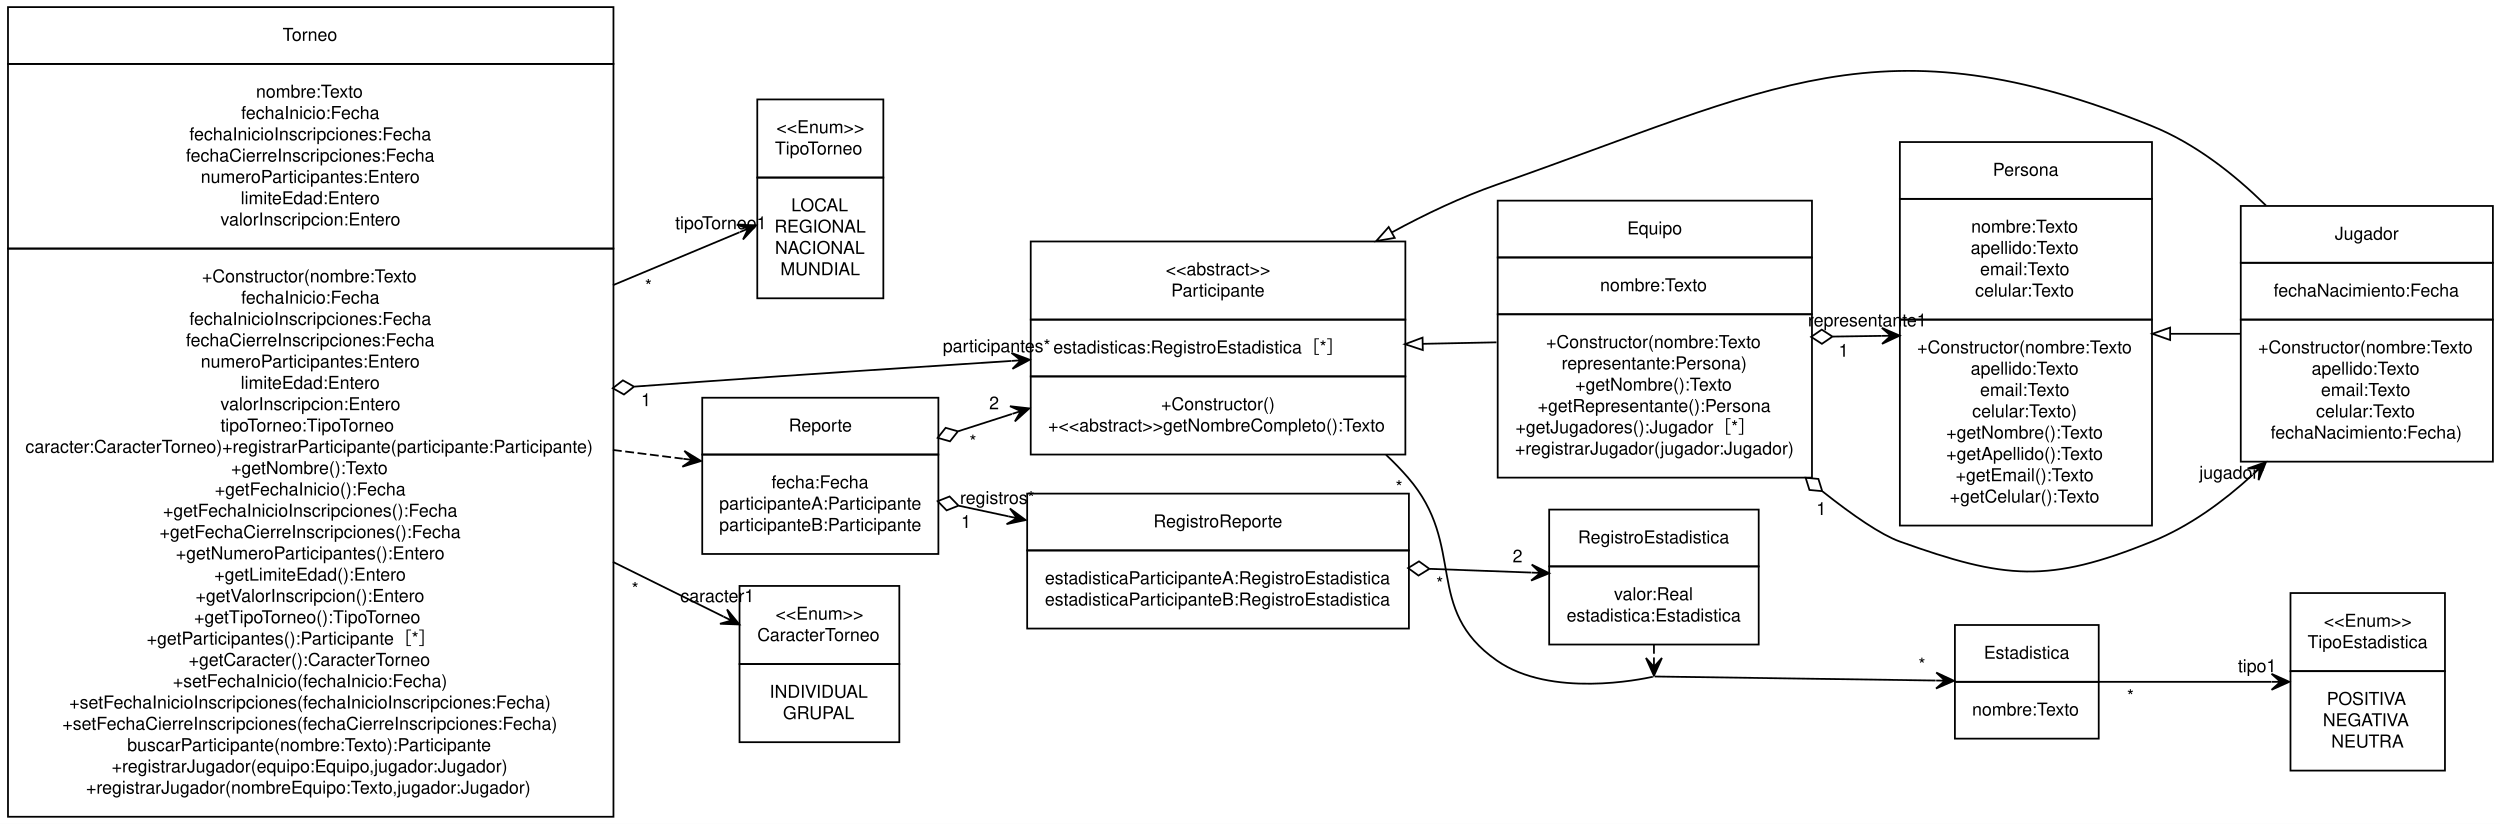
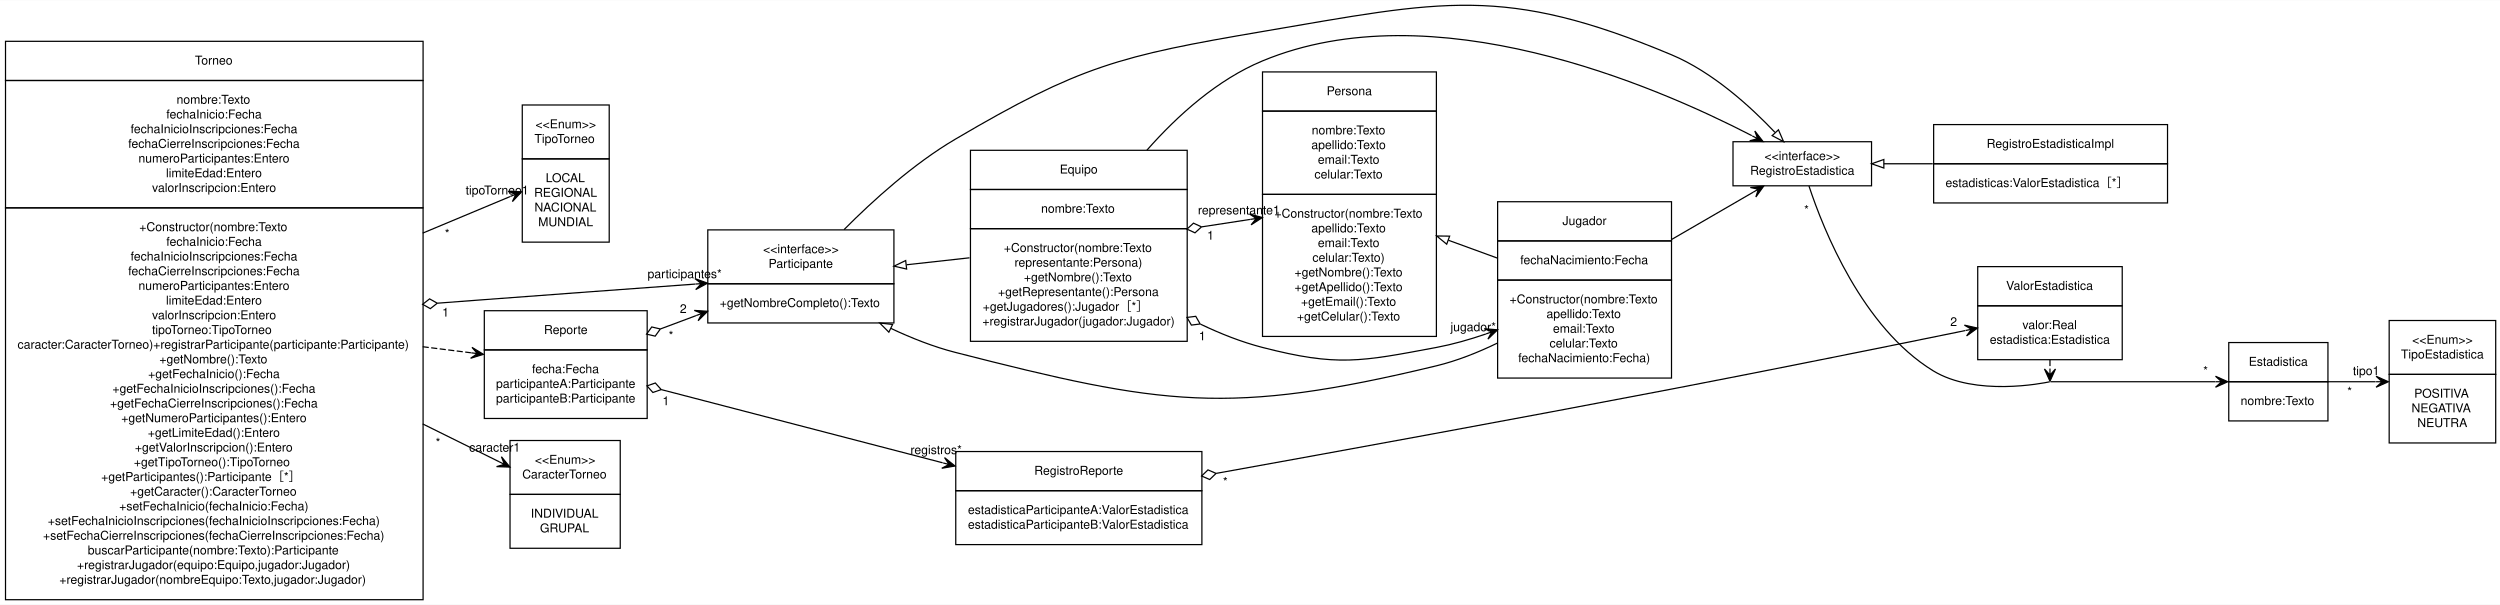
- <svg xmlns="http://www.w3.org/2000/svg" width="1408pt" height="464pt" viewBox="0.00 0.00 1408.00 464.00">
-   <g id="graph0" class="graph" transform="scale(1 1) rotate(0) translate(4 460)">
-     <polygon fill="#ffffff" stroke="transparent" points="-4,4 -4,-460 1404,-460 1404,4 -4,4" />
+ <svg xmlns="http://www.w3.org/2000/svg" width="2042pt" height="494pt" viewBox="0.00 0.00 2041.57 493.57">
+   <g id="graph0" class="graph" transform="scale(1 1) rotate(0) translate(4 489.5726)">
+     <polygon fill="#ffffff" stroke="transparent" points="-4,4 -4,-489.573 2037.565,-489.573 2037.565,4 -4,4" />
    <g id="node1" class="node">
      <polygon fill="none" stroke="#000000" points=".5,-424 .5,-456 341.5,-456 341.5,-424 .5,-424" />
      <text text-anchor="start" x="155.163" y="-437" font-family="Helvetica,sans-Serif" font-size="10.00" fill="#000000">Torneo</text>
      <polygon fill="none" stroke="#000000" points=".5,-320 .5,-424 341.5,-424 341.5,-320 .5,-320" />
      <text text-anchor="start" x="140.161" y="-405" font-family="Helvetica,sans-Serif" font-size="10.00" fill="#000000">nombre:Texto</text>
      <text text-anchor="start" x="131.822" y="-393" font-family="Helvetica,sans-Serif" font-size="10.00" fill="#000000">fechaInicio:Fecha</text>
      <text text-anchor="start" x="102.651" y="-381" font-family="Helvetica,sans-Serif" font-size="10.00" fill="#000000">fechaInicioInscripciones:Fecha</text>
      <text text-anchor="start" x="100.712" y="-369" font-family="Helvetica,sans-Serif" font-size="10.00" fill="#000000">fechaCierreInscripciones:Fecha</text>
      <text text-anchor="start" x="109.042" y="-357" font-family="Helvetica,sans-Serif" font-size="10.00" fill="#000000">numeroParticipantes:Entero</text>
      <text text-anchor="start" x="131.548" y="-345" font-family="Helvetica,sans-Serif" font-size="10.00" fill="#000000">limiteEdad:Entero</text>
      <text text-anchor="start" x="120.159" y="-333" font-family="Helvetica,sans-Serif" font-size="10.00" fill="#000000">valorInscripcion:Entero</text>
      <polygon fill="none" stroke="#000000" points=".5,0 .5,-320 341.5,-320 341.5,0 .5,0" />
      <text text-anchor="start" x="109.741" y="-301" font-family="Helvetica,sans-Serif" font-size="10.00" fill="#000000">+Constructor(nombre:Texto</text>
      <text text-anchor="start" x="131.822" y="-289" font-family="Helvetica,sans-Serif" font-size="10.00" fill="#000000">fechaInicio:Fecha</text>
      <text text-anchor="start" x="102.651" y="-277" font-family="Helvetica,sans-Serif" font-size="10.00" fill="#000000">fechaInicioInscripciones:Fecha</text>
      <text text-anchor="start" x="100.712" y="-265" font-family="Helvetica,sans-Serif" font-size="10.00" fill="#000000">fechaCierreInscripciones:Fecha</text>
      <text text-anchor="start" x="109.042" y="-253" font-family="Helvetica,sans-Serif" font-size="10.00" fill="#000000">numeroParticipantes:Entero</text>
      <text text-anchor="start" x="131.548" y="-241" font-family="Helvetica,sans-Serif" font-size="10.00" fill="#000000">limiteEdad:Entero</text>
      <text text-anchor="start" x="120.159" y="-229" font-family="Helvetica,sans-Serif" font-size="10.00" fill="#000000">valorInscripcion:Entero</text>
      <text text-anchor="start" x="120.156" y="-217" font-family="Helvetica,sans-Serif" font-size="10.00" fill="#000000">tipoTorneo:TipoTorneo</text>
      <text text-anchor="start" x="10.288" y="-205" font-family="Helvetica,sans-Serif" font-size="10.00" fill="#000000">caracter:CaracterTorneo)+registrarParticipante(participante:Participante)</text>
      <text text-anchor="start" x="126.133" y="-193" font-family="Helvetica,sans-Serif" font-size="10.00" fill="#000000">+getNombre():Texto</text>
      <text text-anchor="start" x="116.96" y="-181" font-family="Helvetica,sans-Serif" font-size="10.00" fill="#000000">+getFechaInicio():Fecha</text>
      <text text-anchor="start" x="87.79" y="-169" font-family="Helvetica,sans-Serif" font-size="10.00" fill="#000000">+getFechaInicioInscripciones():Fecha</text>
      <text text-anchor="start" x="85.85" y="-157" font-family="Helvetica,sans-Serif" font-size="10.00" fill="#000000">+getFechaCierreInscripciones():Fecha</text>
      <text text-anchor="start" x="95.015" y="-145" font-family="Helvetica,sans-Serif" font-size="10.00" fill="#000000">+getNumeroParticipantes():Entero</text>
      <text text-anchor="start" x="116.681" y="-133" font-family="Helvetica,sans-Serif" font-size="10.00" fill="#000000">+getLimiteEdad():Entero</text>
      <text text-anchor="start" x="106.128" y="-121" font-family="Helvetica,sans-Serif" font-size="10.00" fill="#000000">+getValorInscripcion():Entero</text>
      <text text-anchor="start" x="105.293" y="-109" font-family="Helvetica,sans-Serif" font-size="10.00" fill="#000000">+getTipoTorneo():TipoTorneo</text>
      <text text-anchor="start" x="78.621" y="-97" font-family="Helvetica,sans-Serif" font-size="10.00" fill="#000000">+getParticipantes():Participante［*］</text>
      <text text-anchor="start" x="102.243" y="-85" font-family="Helvetica,sans-Serif" font-size="10.00" fill="#000000">+getCaracter():CaracterTorneo</text>
      <text text-anchor="start" x="93.344" y="-73" font-family="Helvetica,sans-Serif" font-size="10.00" fill="#000000">+setFechaInicio(fechaInicio:Fecha)</text>
      <text text-anchor="start" x="35.003" y="-61" font-family="Helvetica,sans-Serif" font-size="10.00" fill="#000000">+setFechaInicioInscripciones(fechaInicioInscripciones:Fecha)</text>
      <text text-anchor="start" x="31.124" y="-49" font-family="Helvetica,sans-Serif" font-size="10.00" fill="#000000">+setFechaCierreInscripciones(fechaCierreInscripciones:Fecha)</text>
      <text text-anchor="start" x="67.65" y="-37" font-family="Helvetica,sans-Serif" font-size="10.00" fill="#000000">buscarParticipante(nombre:Texto):Participante</text>
      <text text-anchor="start" x="58.888" y="-25" font-family="Helvetica,sans-Serif" font-size="10.00" fill="#000000">+registrarJugador(equipo:Equipo,jugador:Jugador)</text>
      <text text-anchor="start" x="44.444" y="-13" font-family="Helvetica,sans-Serif" font-size="10.00" fill="#000000">+registrarJugador(nombreEquipo:Texto,jugador:Jugador)</text>
    </g>
    <g id="node2" class="node">
      <polygon fill="none" stroke="#000000" points="422.5,-360 422.5,-404 493.5,-404 493.5,-360 422.5,-360" />
      <text text-anchor="start" x="433.264" y="-385" font-family="Helvetica,sans-Serif" font-size="10.00" fill="#000000">&lt;&lt;Enum&gt;&gt;</text>
      <text text-anchor="start" x="432.44" y="-373" font-family="Helvetica,sans-Serif" font-size="10.00" fill="#000000">TipoTorneo</text>
      <polygon fill="none" stroke="#000000" points="422.5,-292 422.5,-360 493.5,-360 493.5,-292 422.5,-292" />
      <text text-anchor="start" x="441.608" y="-341" font-family="Helvetica,sans-Serif" font-size="10.00" fill="#000000">LOCAL</text>
      <text text-anchor="start" x="432.164" y="-329" font-family="Helvetica,sans-Serif" font-size="10.00" fill="#000000">REGIONAL</text>
      <text text-anchor="start" x="432.444" y="-317" font-family="Helvetica,sans-Serif" font-size="10.00" fill="#000000">NACIONAL</text>
      <text text-anchor="start" x="435.503" y="-305" font-family="Helvetica,sans-Serif" font-size="10.00" fill="#000000">MUNDIAL</text>
    </g>
    <g id="edge3" class="edge">
      <path fill="none" stroke="#000000" d="M341.18,-299.364C367.455,-310.351 392.469,-320.809 412.521,-329.193" />
      <polygon fill="#000000" stroke="#000000" points="421.949,-333.136 410.987,-333.43 417.336,-331.207 412.723,-329.278 412.723,-329.278 412.723,-329.278 417.336,-331.207 414.459,-325.126 421.949,-333.136 421.949,-333.136" />
      <text text-anchor="middle" x="401.966" y="-330.942" font-family="Helvetica,sans-Serif" font-size="10.00" fill="#000000">tipoTorneo1</text>
      <text text-anchor="middle" x="361.164" y="-295.558" font-family="Helvetica,sans-Serif" font-size="10.00" fill="#000000">*</text>
    </g>
-     <g id="node3" class="node">
-       <polygon fill="none" stroke="#000000" points="576.5,-280 576.5,-324 787.5,-324 787.5,-280 576.5,-280" />
-       <text text-anchor="start" x="652.54" y="-305" font-family="Helvetica,sans-Serif" font-size="10.00" fill="#000000">&lt;&lt;abstract&gt;&gt;</text>
-       <text text-anchor="start" x="655.606" y="-293" font-family="Helvetica,sans-Serif" font-size="10.00" fill="#000000">Participante</text>
-       <polygon fill="none" stroke="#000000" points="576.5,-248 576.5,-280 787.5,-280 787.5,-248 576.5,-248" />
-       <text text-anchor="start" x="589.209" y="-261" font-family="Helvetica,sans-Serif" font-size="10.00" fill="#000000">estadisticas:RegistroEstadistica［*］</text>
-       <polygon fill="none" stroke="#000000" points="576.5,-204 576.5,-248 787.5,-248 787.5,-204 576.5,-204" />
-       <text text-anchor="start" x="649.916" y="-229" font-family="Helvetica,sans-Serif" font-size="10.00" fill="#000000">+Constructor()</text>
-       <text text-anchor="start" x="586.283" y="-217" font-family="Helvetica,sans-Serif" font-size="10.00" fill="#000000">+&lt;&lt;abstract&gt;&gt;getNombreCompleto():Texto</text>
+     <g id="node5" class="node">
+       <polygon fill="none" stroke="#000000" points="574,-258 574,-302 726,-302 726,-258 574,-258" />
+       <text text-anchor="start" x="619.151" y="-283" font-family="Helvetica,sans-Serif" font-size="10.00" fill="#000000">&lt;&lt;interface&gt;&gt;</text>
+       <text text-anchor="start" x="623.606" y="-271" font-family="Helvetica,sans-Serif" font-size="10.00" fill="#000000">Participante</text>
+       <polygon fill="none" stroke="#000000" points="574,-226 574,-258 726,-258 726,-226 574,-226" />
+       <text text-anchor="start" x="583.742" y="-239" font-family="Helvetica,sans-Serif" font-size="10.00" fill="#000000">+getNombreCompleto():Texto</text>
    </g>
    <g id="edge4" class="edge">
-       <path fill="none" stroke="#000000" d="M353.356,-242.262C366.094,-243.205 378.738,-244.126 391,-245 448.544,-249.1 512.526,-253.321 565.764,-256.74" />
-       <polygon fill="none" stroke="#000000" points="353.09,-242.243 346.81,-245.787 341.123,-241.352 347.403,-237.809 353.09,-242.243" />
-       <polygon fill="#000000" stroke="#000000" points="575.919,-257.391 565.652,-261.242 570.93,-257.071 565.94,-256.751 565.94,-256.751 565.94,-256.751 570.93,-257.071 566.228,-252.261 575.919,-257.391 575.919,-257.391" />
-       <text text-anchor="middle" x="557.29" y="-261.667" font-family="Helvetica,sans-Serif" font-size="10.00" fill="#000000">participantes*</text>
-       <text text-anchor="middle" x="359.826" y="-231.268" font-family="Helvetica,sans-Serif" font-size="10.00" fill="#000000">1</text>
-     </g>
-     <g id="node7" class="node">
+       <path fill="none" stroke="#000000" d="M353.364,-242.151C366.1,-243.12 378.741,-244.078 391,-245 448.519,-249.327 513.233,-254.074 563.585,-257.741" />
+       <polygon fill="none" stroke="#000000" points="353.098,-242.131 346.811,-245.663 341.133,-241.219 347.419,-237.686 353.098,-242.131" />
+       <polygon fill="#000000" stroke="#000000" points="573.78,-258.483 563.48,-262.246 568.794,-258.12 563.807,-257.757 563.807,-257.757 563.807,-257.757 568.794,-258.12 564.134,-253.269 573.78,-258.483 573.78,-258.483" />
+       <text text-anchor="middle" x="555.089" y="-262.598" font-family="Helvetica,sans-Serif" font-size="10.00" fill="#000000">participantes*</text>
+       <text text-anchor="middle" x="359.849" y="-231.168" font-family="Helvetica,sans-Serif" font-size="10.00" fill="#000000">1</text>
+     </g>
+     <g id="node9" class="node">
      <polygon fill="none" stroke="#000000" points="412.5,-86 412.5,-130 502.5,-130 502.5,-86 412.5,-86" />
      <text text-anchor="start" x="432.764" y="-111" font-family="Helvetica,sans-Serif" font-size="10.00" fill="#000000">&lt;&lt;Enum&gt;&gt;</text>
      <text text-anchor="start" x="422.497" y="-99" font-family="Helvetica,sans-Serif" font-size="10.00" fill="#000000">CaracterTorneo</text>
      <polygon fill="none" stroke="#000000" points="412.5,-42 412.5,-86 502.5,-86 502.5,-42 412.5,-42" />
      <text text-anchor="start" x="429.445" y="-67" font-family="Helvetica,sans-Serif" font-size="10.00" fill="#000000">INDIVIDUAL</text>
      <text text-anchor="start" x="436.943" y="-55" font-family="Helvetica,sans-Serif" font-size="10.00" fill="#000000">GRUPAL</text>
    </g>
    <g id="edge2" class="edge">
      <path fill="none" stroke="#000000" d="M341.18,-143.552C363.629,-132.445 385.156,-121.794 403.456,-112.74" />
      <polygon fill="#000000" stroke="#000000" points="412.443,-108.293 405.476,-116.761 407.962,-110.51 403.48,-112.728 403.48,-112.728 403.48,-112.728 407.962,-110.51 401.484,-108.694 412.443,-108.293 412.443,-108.293" />
      <text text-anchor="middle" x="399.945" y="-120.907" font-family="Helvetica,sans-Serif" font-size="10.00" fill="#000000">caracter1</text>
      <text text-anchor="middle" x="353.678" y="-124.938" font-family="Helvetica,sans-Serif" font-size="10.00" fill="#000000">*</text>
    </g>
-     <g id="node10" class="node">
+     <g id="node12" class="node">
      <polygon fill="none" stroke="#000000" points="391.5,-204 391.5,-236 524.5,-236 524.5,-204 391.5,-204" />
      <text text-anchor="start" x="440.219" y="-217" font-family="Helvetica,sans-Serif" font-size="10.00" fill="#000000">Reporte</text>
      <polygon fill="none" stroke="#000000" points="391.5,-148 391.5,-204 524.5,-204 524.5,-148 391.5,-148" />
      <text text-anchor="start" x="430.49" y="-185" font-family="Helvetica,sans-Serif" font-size="10.00" fill="#000000">fecha:Fecha</text>
      <text text-anchor="start" x="401.042" y="-173" font-family="Helvetica,sans-Serif" font-size="10.00" fill="#000000">participanteA:Participante</text>
      <text text-anchor="start" x="401.042" y="-161" font-family="Helvetica,sans-Serif" font-size="10.00" fill="#000000">participanteB:Participante</text>
    </g>
    <g id="edge1" class="edge">
      <path fill="none" stroke="#000000" stroke-dasharray="5,2" d="M341.18,-206.591C354.816,-204.88 368.112,-203.212 380.551,-201.652" />
      <polygon fill="#000000" stroke="#000000" points="390.788,-200.368 381.425,-206.078 385.826,-200.99 380.865,-201.613 380.865,-201.613 380.865,-201.613 385.826,-200.99 380.305,-197.148 390.788,-200.368 390.788,-200.368" />
    </g>
+     <g id="node3" class="node">
+       <polygon fill="none" stroke="#000000" points="1524.348,-374 1411.217,-374 1411.217,-338 1524.348,-338 1524.348,-374" />
+       <text text-anchor="middle" x="1467.783" y="-359" font-family="Helvetica,sans-Serif" font-size="10.00" fill="#000000">&lt;&lt;interface&gt;&gt;</text>
+       <text text-anchor="middle" x="1467.783" y="-347" font-family="Helvetica,sans-Serif" font-size="10.00" fill="#000000">RegistroEstadistica</text>
+     </g>
    <g id="node4" class="node">
-       <polygon fill="none" stroke="#000000" points="839.5,-315 839.5,-347 1016.5,-347 1016.5,-315 839.5,-315" />
-       <text text-anchor="start" x="912.438" y="-328" font-family="Helvetica,sans-Serif" font-size="10.00" fill="#000000">Equipo</text>
-       <polygon fill="none" stroke="#000000" points="839.5,-283 839.5,-315 1016.5,-315 1016.5,-283 839.5,-283" />
-       <text text-anchor="start" x="897.16" y="-296" font-family="Helvetica,sans-Serif" font-size="10.00" fill="#000000">nombre:Texto</text>
-       <polygon fill="none" stroke="#000000" points="839.5,-191 839.5,-283 1016.5,-283 1016.5,-191 839.5,-191" />
-       <text text-anchor="start" x="866.741" y="-264" font-family="Helvetica,sans-Serif" font-size="10.00" fill="#000000">+Constructor(nombre:Texto</text>
-       <text text-anchor="start" x="875.485" y="-252" font-family="Helvetica,sans-Serif" font-size="10.00" fill="#000000">representante:Persona)</text>
-       <text text-anchor="start" x="883.134" y="-240" font-family="Helvetica,sans-Serif" font-size="10.00" fill="#000000">+getNombre():Texto</text>
-       <text text-anchor="start" x="862.008" y="-228" font-family="Helvetica,sans-Serif" font-size="10.00" fill="#000000">+getRepresentante():Persona</text>
-       <text text-anchor="start" x="849.507" y="-216" font-family="Helvetica,sans-Serif" font-size="10.00" fill="#000000">+getJugadores():Jugador［*］</text>
-       <text text-anchor="start" x="849.236" y="-204" font-family="Helvetica,sans-Serif" font-size="10.00" fill="#000000">+registrarJugador(jugador:Jugador)</text>
+       <polygon fill="none" stroke="#000000" points="1575.065,-356 1575.065,-388 1766.065,-388 1766.065,-356 1575.065,-356" />
+       <text text-anchor="start" x="1618.34" y="-369" font-family="Helvetica,sans-Serif" font-size="10.00" fill="#000000">RegistroEstadisticaImpl</text>
+       <polygon fill="none" stroke="#000000" points="1575.065,-324 1575.065,-356 1766.065,-356 1766.065,-324 1575.065,-324" />
+       <text text-anchor="start" x="1584.718" y="-337" font-family="Helvetica,sans-Serif" font-size="10.00" fill="#000000">estadisticas:ValorEstadistica［*］</text>
+     </g>
+     <g id="edge18" class="edge">
+       <path fill="none" stroke="#000000" d="M1534.451,-356C1547.232,-356 1560.847,-356 1574.333,-356" />
+       <polygon fill="none" stroke="#000000" points="1534.399,-352.5 1524.398,-356 1534.398,-359.5 1534.399,-352.5" />
+     </g>
+     <g id="edge17" class="edge">
+       <path fill="none" stroke="#000000" d="M1445.488,-381.636C1425.617,-402.582 1394.554,-430.943 1361,-445 1223.864,-502.452 1173.576,-488.95 1027,-464 910.463,-444.163 877.88,-435.957 776,-376 742.074,-356.034 709.016,-326.132 685.279,-302.246" />
+       <polygon fill="none" stroke="#000000" points="1448.316,-383.734 1452.538,-374.017 1443.178,-378.98 1448.316,-383.734" />
+     </g>
+     <g id="edge10" class="edge">
+       <path fill="none" stroke="#000000" d="M1473.258,-337.818C1485.123,-301.932 1516.89,-222.41 1574.565,-187 1609.193,-165.739 1664.568,-176.831 1669.683,-177.917" />
+       <text text-anchor="middle" x="1471.219" y="-314.922" font-family="Helvetica,sans-Serif" font-size="10.00" fill="#000000">*</text>
+     </g>
+     <g id="node6" class="node">
+       <polygon fill="none" stroke="#000000" points="788.5,-335 788.5,-367 965.5,-367 965.5,-335 788.5,-335" />
+       <text text-anchor="start" x="861.438" y="-348" font-family="Helvetica,sans-Serif" font-size="10.00" fill="#000000">Equipo</text>
+       <polygon fill="none" stroke="#000000" points="788.5,-303 788.5,-335 965.5,-335 965.5,-303 788.5,-303" />
+       <text text-anchor="start" x="846.16" y="-316" font-family="Helvetica,sans-Serif" font-size="10.00" fill="#000000">nombre:Texto</text>
+       <polygon fill="none" stroke="#000000" points="788.5,-211 788.5,-303 965.5,-303 965.5,-211 788.5,-211" />
+       <text text-anchor="start" x="815.741" y="-284" font-family="Helvetica,sans-Serif" font-size="10.00" fill="#000000">+Constructor(nombre:Texto</text>
+       <text text-anchor="start" x="824.485" y="-272" font-family="Helvetica,sans-Serif" font-size="10.00" fill="#000000">representante:Persona)</text>
+       <text text-anchor="start" x="832.134" y="-260" font-family="Helvetica,sans-Serif" font-size="10.00" fill="#000000">+getNombre():Texto</text>
+       <text text-anchor="start" x="811.008" y="-248" font-family="Helvetica,sans-Serif" font-size="10.00" fill="#000000">+getRepresentante():Persona</text>
+       <text text-anchor="start" x="798.507" y="-236" font-family="Helvetica,sans-Serif" font-size="10.00" fill="#000000">+getJugadores():Jugador［*］</text>
+       <text text-anchor="start" x="798.236" y="-224" font-family="Helvetica,sans-Serif" font-size="10.00" fill="#000000">+registrarJugador(jugador:Jugador)</text>
    </g>
    <g id="edge9" class="edge">
-       <path fill="none" stroke="#000000" d="M797.368,-266.355C811.302,-266.638 825.358,-266.924 838.819,-267.197" />
-       <polygon fill="none" stroke="#000000" points="797.323,-262.853 787.254,-266.149 797.181,-269.852 797.323,-262.853" />
-     </g>
-     <g id="node6" class="node">
-       <polygon fill="none" stroke="#000000" points="1258,-312 1258,-344 1400,-344 1400,-312 1258,-312" />
-       <text text-anchor="start" x="1310.938" y="-325" font-family="Helvetica,sans-Serif" font-size="10.00" fill="#000000">Jugador</text>
-       <polygon fill="none" stroke="#000000" points="1258,-280 1258,-312 1400,-312 1400,-280 1258,-280" />
-       <text text-anchor="start" x="1276.489" y="-293" font-family="Helvetica,sans-Serif" font-size="10.00" fill="#000000">fechaNacimiento:Fecha</text>
-       <polygon fill="none" stroke="#000000" points="1258,-200 1258,-280 1400,-280 1400,-200 1258,-200" />
-       <text text-anchor="start" x="1267.741" y="-261" font-family="Helvetica,sans-Serif" font-size="10.00" fill="#000000">+Constructor(nombre:Texto</text>
-       <text text-anchor="start" x="1297.881" y="-249" font-family="Helvetica,sans-Serif" font-size="10.00" fill="#000000">apellido:Texto</text>
-       <text text-anchor="start" x="1303.165" y="-237" font-family="Helvetica,sans-Serif" font-size="10.00" fill="#000000">email:Texto</text>
-       <text text-anchor="start" x="1300.386" y="-225" font-family="Helvetica,sans-Serif" font-size="10.00" fill="#000000">celular:Texto</text>
-       <text text-anchor="start" x="1274.824" y="-213" font-family="Helvetica,sans-Serif" font-size="10.00" fill="#000000">fechaNacimiento:Fecha)</text>
+       <path fill="none" stroke="#000000" d="M736.393,-273.536C753.2,-275.391 770.843,-277.338 787.725,-279.202" />
+       <polygon fill="none" stroke="#000000" points="736.375,-270.012 726.051,-272.394 735.607,-276.97 736.375,-270.012" />
+     </g>
+     <g id="node8" class="node">
+       <polygon fill="none" stroke="#000000" points="1219,-293 1219,-325 1361,-325 1361,-293 1219,-293" />
+       <text text-anchor="start" x="1271.938" y="-306" font-family="Helvetica,sans-Serif" font-size="10.00" fill="#000000">Jugador</text>
+       <polygon fill="none" stroke="#000000" points="1219,-261 1219,-293 1361,-293 1361,-261 1219,-261" />
+       <text text-anchor="start" x="1237.489" y="-274" font-family="Helvetica,sans-Serif" font-size="10.00" fill="#000000">fechaNacimiento:Fecha</text>
+       <polygon fill="none" stroke="#000000" points="1219,-181 1219,-261 1361,-261 1361,-181 1219,-181" />
+       <text text-anchor="start" x="1228.741" y="-242" font-family="Helvetica,sans-Serif" font-size="10.00" fill="#000000">+Constructor(nombre:Texto</text>
+       <text text-anchor="start" x="1258.881" y="-230" font-family="Helvetica,sans-Serif" font-size="10.00" fill="#000000">apellido:Texto</text>
+       <text text-anchor="start" x="1264.165" y="-218" font-family="Helvetica,sans-Serif" font-size="10.00" fill="#000000">email:Texto</text>
+       <text text-anchor="start" x="1261.386" y="-206" font-family="Helvetica,sans-Serif" font-size="10.00" fill="#000000">celular:Texto</text>
+       <text text-anchor="start" x="1235.824" y="-194" font-family="Helvetica,sans-Serif" font-size="10.00" fill="#000000">fechaNacimiento:Fecha)</text>
    </g>
    <g id="edge8" class="edge">
-       <path fill="none" stroke="#000000" d="M779.986,-329.184C798.961,-339.505 819.131,-349.049 839,-356 994.419,-410.369 1055.355,-450.73 1208,-389 1231.975,-379.305 1253.834,-362.33 1272.175,-344.267" />
-       <polygon fill="none" stroke="#000000" points="781.508,-326.025 771.067,-324.228 778.109,-332.144 781.508,-326.025" />
-     </g>
-     <g id="edge10" class="edge">
-       <path fill="none" stroke="#000000" d="M776.607,-203.849C780.996,-199.725 785.163,-195.436 789,-191 822.289,-152.512 797.294,-117.156 839,-88 869.378,-66.763 920.581,-77.435 926.862,-78.852" />
-       <text text-anchor="middle" x="783.944" y="-182.243" font-family="Helvetica,sans-Serif" font-size="10.00" fill="#000000">*</text>
-     </g>
-     <g id="node5" class="node">
-       <polygon fill="none" stroke="#000000" points="1066,-348 1066,-380 1208,-380 1208,-348 1066,-348" />
-       <text text-anchor="start" x="1118.383" y="-361" font-family="Helvetica,sans-Serif" font-size="10.00" fill="#000000">Persona</text>
-       <polygon fill="none" stroke="#000000" points="1066,-280 1066,-348 1208,-348 1208,-280 1066,-280" />
-       <text text-anchor="start" x="1106.16" y="-329" font-family="Helvetica,sans-Serif" font-size="10.00" fill="#000000">nombre:Texto</text>
-       <text text-anchor="start" x="1105.881" y="-317" font-family="Helvetica,sans-Serif" font-size="10.00" fill="#000000">apellido:Texto</text>
-       <text text-anchor="start" x="1111.165" y="-305" font-family="Helvetica,sans-Serif" font-size="10.00" fill="#000000">email:Texto</text>
-       <text text-anchor="start" x="1108.386" y="-293" font-family="Helvetica,sans-Serif" font-size="10.00" fill="#000000">celular:Texto</text>
-       <polygon fill="none" stroke="#000000" points="1066,-164 1066,-280 1208,-280 1208,-164 1066,-164" />
-       <text text-anchor="start" x="1075.741" y="-261" font-family="Helvetica,sans-Serif" font-size="10.00" fill="#000000">+Constructor(nombre:Texto</text>
-       <text text-anchor="start" x="1105.881" y="-249" font-family="Helvetica,sans-Serif" font-size="10.00" fill="#000000">apellido:Texto</text>
-       <text text-anchor="start" x="1111.165" y="-237" font-family="Helvetica,sans-Serif" font-size="10.00" fill="#000000">email:Texto</text>
-       <text text-anchor="start" x="1106.721" y="-225" font-family="Helvetica,sans-Serif" font-size="10.00" fill="#000000">celular:Texto)</text>
-       <text text-anchor="start" x="1092.133" y="-213" font-family="Helvetica,sans-Serif" font-size="10.00" fill="#000000">+getNombre():Texto</text>
-       <text text-anchor="start" x="1092.13" y="-201" font-family="Helvetica,sans-Serif" font-size="10.00" fill="#000000">+getApellido():Texto</text>
-       <text text-anchor="start" x="1097.413" y="-189" font-family="Helvetica,sans-Serif" font-size="10.00" fill="#000000">+getEmail():Texto</text>
-       <text text-anchor="start" x="1094.079" y="-177" font-family="Helvetica,sans-Serif" font-size="10.00" fill="#000000">+getCelular():Texto</text>
+       <path fill="none" stroke="#000000" d="M723.548,-221.541C740.295,-213.669 758.364,-206.513 776,-202 945.28,-158.679 999.139,-150.016 1169,-191 1185.865,-195.069 1203.02,-201.913 1218.908,-209.602" />
+       <polygon fill="none" stroke="#000000" points="721.865,-218.467 714.391,-225.976 724.917,-224.767 721.865,-218.467" />
+     </g>
+     <g id="edge20" class="edge">
+       <path fill="none" stroke="#000000" d="M932.578,-367.081C957.829,-395.673 990.253,-424.743 1027,-440 1166.138,-497.768 1346.599,-420.321 1426.549,-378.983" />
+       <polygon fill="#000000" stroke="#000000" points="1435.791,-374.132 1429.028,-382.764 1431.364,-376.456 1426.937,-378.779 1426.937,-378.779 1426.937,-378.779 1431.364,-376.456 1424.845,-374.795 1435.791,-374.132 1435.791,-374.132" />
+     </g>
+     <g id="node7" class="node">
+       <polygon fill="none" stroke="#000000" points="1027,-399 1027,-431 1169,-431 1169,-399 1027,-399" />
+       <text text-anchor="start" x="1079.383" y="-412" font-family="Helvetica,sans-Serif" font-size="10.00" fill="#000000">Persona</text>
+       <polygon fill="none" stroke="#000000" points="1027,-331 1027,-399 1169,-399 1169,-331 1027,-331" />
+       <text text-anchor="start" x="1067.16" y="-380" font-family="Helvetica,sans-Serif" font-size="10.00" fill="#000000">nombre:Texto</text>
+       <text text-anchor="start" x="1066.881" y="-368" font-family="Helvetica,sans-Serif" font-size="10.00" fill="#000000">apellido:Texto</text>
+       <text text-anchor="start" x="1072.165" y="-356" font-family="Helvetica,sans-Serif" font-size="10.00" fill="#000000">email:Texto</text>
+       <text text-anchor="start" x="1069.386" y="-344" font-family="Helvetica,sans-Serif" font-size="10.00" fill="#000000">celular:Texto</text>
+       <polygon fill="none" stroke="#000000" points="1027,-215 1027,-331 1169,-331 1169,-215 1027,-215" />
+       <text text-anchor="start" x="1036.741" y="-312" font-family="Helvetica,sans-Serif" font-size="10.00" fill="#000000">+Constructor(nombre:Texto</text>
+       <text text-anchor="start" x="1066.881" y="-300" font-family="Helvetica,sans-Serif" font-size="10.00" fill="#000000">apellido:Texto</text>
+       <text text-anchor="start" x="1072.165" y="-288" font-family="Helvetica,sans-Serif" font-size="10.00" fill="#000000">email:Texto</text>
+       <text text-anchor="start" x="1067.721" y="-276" font-family="Helvetica,sans-Serif" font-size="10.00" fill="#000000">celular:Texto)</text>
+       <text text-anchor="start" x="1053.133" y="-264" font-family="Helvetica,sans-Serif" font-size="10.00" fill="#000000">+getNombre():Texto</text>
+       <text text-anchor="start" x="1053.13" y="-252" font-family="Helvetica,sans-Serif" font-size="10.00" fill="#000000">+getApellido():Texto</text>
+       <text text-anchor="start" x="1058.413" y="-240" font-family="Helvetica,sans-Serif" font-size="10.00" fill="#000000">+getEmail():Texto</text>
+       <text text-anchor="start" x="1055.079" y="-228" font-family="Helvetica,sans-Serif" font-size="10.00" fill="#000000">+getCelular():Texto</text>
    </g>
    <g id="edge5" class="edge">
-       <path fill="none" stroke="#000000" d="M1028.207,-270.442C1037.461,-270.575 1046.758,-270.708 1055.808,-270.837" />
-       <polygon fill="none" stroke="#000000" points="1028.042,-270.44 1021.985,-274.353 1016.043,-270.268 1022.1,-266.354 1028.042,-270.44" />
-       <polygon fill="#000000" stroke="#000000" points="1065.905,-270.982 1055.841,-275.338 1060.905,-270.91 1055.906,-270.839 1055.906,-270.839 1055.906,-270.839 1060.905,-270.91 1055.97,-266.339 1065.905,-270.982 1065.905,-270.982" />
-       <text text-anchor="middle" x="1047.659" y="-276.174" font-family="Helvetica,sans-Serif" font-size="10.00" fill="#000000">representante1</text>
-       <text text-anchor="middle" x="1034.289" y="-259.076" font-family="Helvetica,sans-Serif" font-size="10.00" fill="#000000">1</text>
+       <path fill="none" stroke="#000000" d="M977.402,-304.488C990.58,-306.511 1003.946,-308.563 1016.745,-310.527" />
+       <polygon fill="none" stroke="#000000" points="977.177,-304.454 970.64,-307.497 965.316,-302.633 971.854,-299.59 977.177,-304.454" />
+       <polygon fill="#000000" stroke="#000000" points="1026.873,-312.082 1016.306,-315.013 1021.931,-311.324 1016.989,-310.565 1016.989,-310.565 1016.989,-310.565 1021.931,-311.324 1017.672,-306.117 1026.873,-312.082 1026.873,-312.082" />
+       <text text-anchor="middle" x="1007.675" y="-314.687" font-family="Helvetica,sans-Serif" font-size="10.00" fill="#000000">representante1</text>
+       <text text-anchor="middle" x="984.515" y="-294.029" font-family="Helvetica,sans-Serif" font-size="10.00" fill="#000000">1</text>
    </g>
    <g id="edge7" class="edge">
-       <path fill="none" stroke="#000000" d="M1022.543,-183.16C1039.63,-169.625 1055.364,-158.814 1066,-155 1125.407,-133.696 1149.492,-131.339 1208,-155 1228.791,-163.408 1247.99,-177.29 1264.684,-192.608" />
-       <polygon fill="none" stroke="#000000" points="1022.264,-183.386 1020.115,-190.269 1012.935,-190.933 1015.084,-184.049 1022.264,-183.386" />
-       <polygon fill="#000000" stroke="#000000" points="1272.175,-199.732 1261.828,-196.101 1268.552,-196.286 1264.929,-192.841 1264.929,-192.841 1264.929,-192.841 1268.552,-196.286 1268.031,-189.58 1272.175,-199.732 1272.175,-199.732" />
-       <text text-anchor="middle" x="1253.216" y="-190.365" font-family="Helvetica,sans-Serif" font-size="10.00" fill="#000000">jugador*</text>
-       <text text-anchor="middle" x="1021.711" y="-169.961" font-family="Helvetica,sans-Serif" font-size="10.00" fill="#000000">1</text>
+       <path fill="none" stroke="#000000" d="M976.493,-224.954C992.822,-217.143 1009.978,-210.382 1027,-206 1088.118,-190.264 1106.969,-194.376 1169,-206 1182.368,-208.505 1196.158,-212.441 1209.428,-216.994" />
+       <polygon fill="none" stroke="#000000" points="976.074,-225.163 972.487,-231.419 965.333,-230.514 968.92,-224.258 976.074,-225.163" />
+       <polygon fill="#000000" stroke="#000000" points="1218.985,-220.407 1208.054,-221.282 1214.276,-218.726 1209.568,-217.044 1209.568,-217.044 1209.568,-217.044 1214.276,-218.726 1211.081,-212.806 1218.985,-220.407 1218.985,-220.407" />
+       <text text-anchor="middle" x="1199.072" y="-219.272" font-family="Helvetica,sans-Serif" font-size="10.00" fill="#000000">jugador*</text>
+       <text text-anchor="middle" x="977.788" y="-211.866" font-family="Helvetica,sans-Serif" font-size="10.00" fill="#000000">1</text>
    </g>
    <g id="edge6" class="edge">
-       <path fill="none" stroke="#000000" d="M1218.602,-272C1231.668,-272 1245.098,-272 1257.894,-272" />
-       <polygon fill="none" stroke="#000000" points="1218.221,-268.5 1208.221,-272 1218.221,-275.5 1218.221,-268.5" />
-     </g>
-     <g id="node8" class="node">
-       <polygon fill="none" stroke="#000000" points="1097,-76 1097,-108 1178,-108 1178,-76 1097,-76" />
-       <text text-anchor="start" x="1113.329" y="-89" font-family="Helvetica,sans-Serif" font-size="10.00" fill="#000000">Estadistica</text>
-       <polygon fill="none" stroke="#000000" points="1097,-44 1097,-76 1178,-76 1178,-44 1097,-44" />
-       <text text-anchor="start" x="1106.66" y="-57" font-family="Helvetica,sans-Serif" font-size="10.00" fill="#000000">nombre:Texto</text>
-     </g>
-     <g id="node12" class="node">
-       <polygon fill="none" stroke="#000000" points="1286,-82 1286,-126 1373,-126 1373,-82 1286,-82" />
-       <text text-anchor="start" x="1304.764" y="-107" font-family="Helvetica,sans-Serif" font-size="10.00" fill="#000000">&lt;&lt;Enum&gt;&gt;</text>
-       <text text-anchor="start" x="1295.606" y="-95" font-family="Helvetica,sans-Serif" font-size="10.00" fill="#000000">TipoEstadistica</text>
-       <polygon fill="none" stroke="#000000" points="1286,-26 1286,-82 1373,-82 1373,-26 1286,-26" />
-       <text text-anchor="start" x="1306.439" y="-63" font-family="Helvetica,sans-Serif" font-size="10.00" fill="#000000">POSITIVA</text>
-       <text text-anchor="start" x="1304.219" y="-51" font-family="Helvetica,sans-Serif" font-size="10.00" fill="#000000">NEGATIVA</text>
-       <text text-anchor="start" x="1308.948" y="-39" font-family="Helvetica,sans-Serif" font-size="10.00" fill="#000000">NEUTRA</text>
+       <path fill="none" stroke="#000000" d="M1178.826,-293.532C1192.136,-288.68 1205.845,-283.682 1218.894,-278.924" />
+       <polygon fill="none" stroke="#000000" points="1177.417,-290.32 1169.221,-297.034 1179.815,-296.897 1177.417,-290.32" />
+     </g>
+     <g id="edge19" class="edge">
+       <path fill="none" stroke="#000000" d="M1361.031,-294.152C1383.676,-307.272 1407.935,-321.327 1427.595,-332.717" />
+       <polygon fill="#000000" stroke="#000000" points="1436.283,-337.75 1425.374,-336.631 1431.956,-335.244 1427.63,-332.737 1427.63,-332.737 1427.63,-332.737 1431.956,-335.244 1429.886,-328.843 1436.283,-337.75 1436.283,-337.75" />
+     </g>
+     <g id="node10" class="node">
+       <polygon fill="none" stroke="#000000" points="1816.065,-178 1816.065,-210 1897.065,-210 1897.065,-178 1816.065,-178" />
+       <text text-anchor="start" x="1832.394" y="-191" font-family="Helvetica,sans-Serif" font-size="10.00" fill="#000000">Estadistica</text>
+       <polygon fill="none" stroke="#000000" points="1816.065,-146 1816.065,-178 1897.065,-178 1897.065,-146 1816.065,-146" />
+       <text text-anchor="start" x="1825.726" y="-159" font-family="Helvetica,sans-Serif" font-size="10.00" fill="#000000">nombre:Texto</text>
+     </g>
+     <g id="node14" class="node">
+       <polygon fill="none" stroke="#000000" points="1947.065,-184 1947.065,-228 2034.065,-228 2034.065,-184 1947.065,-184" />
+       <text text-anchor="start" x="1965.829" y="-209" font-family="Helvetica,sans-Serif" font-size="10.00" fill="#000000">&lt;&lt;Enum&gt;&gt;</text>
+       <text text-anchor="start" x="1956.671" y="-197" font-family="Helvetica,sans-Serif" font-size="10.00" fill="#000000">TipoEstadistica</text>
+       <polygon fill="none" stroke="#000000" points="1947.065,-128 1947.065,-184 2034.065,-184 2034.065,-128 1947.065,-128" />
+       <text text-anchor="start" x="1967.504" y="-165" font-family="Helvetica,sans-Serif" font-size="10.00" fill="#000000">POSITIVA</text>
+       <text text-anchor="start" x="1965.284" y="-153" font-family="Helvetica,sans-Serif" font-size="10.00" fill="#000000">NEGATIVA</text>
+       <text text-anchor="start" x="1970.013" y="-141" font-family="Helvetica,sans-Serif" font-size="10.00" fill="#000000">NEUTRA</text>
    </g>
    <g id="edge13" class="edge">
-       <path fill="none" stroke="#000000" d="M1177.718,-76C1206.102,-76 1244.266,-76 1275.161,-76" />
-       <polygon fill="#000000" stroke="#000000" points="1285.335,-76 1275.335,-80.5 1280.335,-76 1275.335,-76 1275.335,-76 1275.335,-76 1280.335,-76 1275.335,-71.5 1285.335,-76 1285.335,-76" />
-       <text text-anchor="middle" x="1267.208" y="-81.452" font-family="Helvetica,sans-Serif" font-size="10.00" fill="#000000">tipo1</text>
-       <text text-anchor="middle" x="1195.844" y="-64.548" font-family="Helvetica,sans-Serif" font-size="10.00" fill="#000000">*</text>
-     </g>
-     <g id="node9" class="node">
-       <polygon fill="none" stroke="#000000" points="868.5,-141 868.5,-173 986.5,-173 986.5,-141 868.5,-141" />
-       <text text-anchor="start" x="884.717" y="-154" font-family="Helvetica,sans-Serif" font-size="10.00" fill="#000000">RegistroEstadistica</text>
-       <polygon fill="none" stroke="#000000" points="868.5,-97 868.5,-141 986.5,-141 986.5,-97 868.5,-97" />
-       <text text-anchor="start" x="905" y="-122" font-family="Helvetica,sans-Serif" font-size="10.00" fill="#000000">valor:Real</text>
-       <text text-anchor="start" x="878.323" y="-110" font-family="Helvetica,sans-Serif" font-size="10.00" fill="#000000">estadistica:Estadistica</text>
+       <path fill="none" stroke="#000000" d="M1896.633,-178C1909.033,-178 1922.87,-178 1936.017,-178" />
+       <polygon fill="#000000" stroke="#000000" points="1946.371,-178 1936.371,-182.5 1941.371,-178 1936.371,-178 1936.371,-178 1936.371,-178 1941.371,-178 1936.371,-173.5 1946.371,-178 1946.371,-178" />
+       <text text-anchor="middle" x="1928.245" y="-183.452" font-family="Helvetica,sans-Serif" font-size="10.00" fill="#000000">tipo1</text>
+       <text text-anchor="middle" x="1914.759" y="-166.548" font-family="Helvetica,sans-Serif" font-size="10.00" fill="#000000">*</text>
+     </g>
+     <g id="node11" class="node">
+       <polygon fill="none" stroke="#000000" points="1611.065,-240 1611.065,-272 1729.065,-272 1729.065,-240 1611.065,-240" />
+       <text text-anchor="start" x="1634.226" y="-253" font-family="Helvetica,sans-Serif" font-size="10.00" fill="#000000">ValorEstadistica</text>
+       <polygon fill="none" stroke="#000000" points="1611.065,-196 1611.065,-240 1729.065,-240 1729.065,-196 1611.065,-196" />
+       <text text-anchor="start" x="1647.564" y="-221" font-family="Helvetica,sans-Serif" font-size="10.00" fill="#000000">valor:Real</text>
+       <text text-anchor="start" x="1620.889" y="-209" font-family="Helvetica,sans-Serif" font-size="10.00" fill="#000000">estadistica:Estadistica</text>
    </g>
    <g id="edge12" class="edge">
-       <path fill="none" stroke="#000000" stroke-dasharray="5,2" d="M927.5,-96.801C927.5,-94.359 927.5,-91.917 927.5,-89.476" />
-       <polygon fill="#000000" stroke="#000000" points="927.5,-79.438 932,-89.438 927.5,-84.438 927.5,-89.438 927.5,-89.438 927.5,-89.438 927.5,-84.438 923,-89.438 927.5,-79.438 927.5,-79.438" />
+       <path fill="none" stroke="#000000" stroke-dasharray="5,2" d="M1670.065,-195.801C1670.065,-193.359 1670.065,-190.917 1670.065,-188.476" />
+       <polygon fill="#000000" stroke="#000000" points="1670.065,-178.438 1674.565,-188.438 1670.065,-183.438 1670.065,-188.438 1670.065,-188.438 1670.065,-188.438 1670.065,-183.438 1665.565,-188.438 1670.065,-178.438 1670.065,-178.438" />
    </g>
    <g id="edge16" class="edge">
-       <path fill="none" stroke="#000000" d="M535.757,-217.154C545.547,-220.301 555.716,-223.569 565.925,-226.851" />
-       <polygon fill="none" stroke="#000000" points="535.525,-217.08 528.589,-219.052 524.101,-213.407 531.037,-211.435 535.525,-217.08" />
-       <polygon fill="#000000" stroke="#000000" points="575.714,-229.997 564.816,-231.221 570.953,-228.467 566.193,-226.937 566.193,-226.937 566.193,-226.937 570.953,-228.467 567.57,-222.653 575.714,-229.997 575.714,-229.997" />
-       <text text-anchor="middle" x="555.87" y="-229.497" font-family="Helvetica,sans-Serif" font-size="10.00" fill="#000000">2</text>
-       <text text-anchor="middle" x="543.944" y="-207.907" font-family="Helvetica,sans-Serif" font-size="10.00" fill="#000000">*</text>
-     </g>
-     <g id="node11" class="node">
-       <polygon fill="none" stroke="#000000" points="574.5,-150 574.5,-182 789.5,-182 789.5,-150 574.5,-150" />
-       <text text-anchor="start" x="645.607" y="-163" font-family="Helvetica,sans-Serif" font-size="10.00" fill="#000000">RegistroReporte</text>
-       <polygon fill="none" stroke="#000000" points="574.5,-106 574.5,-150 789.5,-150 789.5,-106 574.5,-106" />
-       <text text-anchor="start" x="584.483" y="-131" font-family="Helvetica,sans-Serif" font-size="10.00" fill="#000000">estadisticaParticipanteA:RegistroEstadistica</text>
-       <text text-anchor="start" x="584.483" y="-119" font-family="Helvetica,sans-Serif" font-size="10.00" fill="#000000">estadisticaParticipanteB:RegistroEstadistica</text>
+       <path fill="none" stroke="#000000" d="M535.502,-221.175C545.004,-224.729 554.751,-228.375 564.356,-231.967" />
+       <polygon fill="none" stroke="#000000" points="535.257,-221.083 528.236,-222.728 524.017,-216.879 531.038,-215.235 535.257,-221.083" />
+       <polygon fill="#000000" stroke="#000000" points="573.899,-235.536 562.957,-236.248 569.216,-233.785 564.533,-232.033 564.533,-232.033 564.533,-232.033 569.216,-233.785 566.11,-227.818 573.899,-235.536 573.899,-235.536" />
+       <text text-anchor="middle" x="553.961" y="-234.103" font-family="Helvetica,sans-Serif" font-size="10.00" fill="#000000">2</text>
+       <text text-anchor="middle" x="543.956" y="-212.312" font-family="Helvetica,sans-Serif" font-size="10.00" fill="#000000">*</text>
+     </g>
+     <g id="node13" class="node">
+       <polygon fill="none" stroke="#000000" points="776.5,-89 776.5,-121 977.5,-121 977.5,-89 776.5,-89" />
+       <text text-anchor="start" x="840.607" y="-102" font-family="Helvetica,sans-Serif" font-size="10.00" fill="#000000">RegistroReporte</text>
+       <polygon fill="none" stroke="#000000" points="776.5,-45 776.5,-89 977.5,-89 977.5,-45 776.5,-45" />
+       <text text-anchor="start" x="786.427" y="-70" font-family="Helvetica,sans-Serif" font-size="10.00" fill="#000000">estadisticaParticipanteA:ValorEstadistica</text>
+       <text text-anchor="start" x="786.427" y="-58" font-family="Helvetica,sans-Serif" font-size="10.00" fill="#000000">estadisticaParticipanteB:ValorEstadistica</text>
    </g>
    <g id="edge14" class="edge">
-       <path fill="none" stroke="#000000" d="M536.046,-175.169C545.072,-173.235 554.418,-171.232 563.817,-169.218" />
-       <polygon fill="none" stroke="#000000" points="535.835,-175.214 530.806,-180.382 524.101,-177.728 529.13,-172.56 535.835,-175.214" />
-       <polygon fill="#000000" stroke="#000000" points="573.62,-167.117 564.785,-173.613 568.731,-168.165 563.842,-169.213 563.842,-169.213 563.842,-169.213 568.731,-168.165 562.899,-164.812 573.62,-167.117 573.62,-167.117" />
-       <text text-anchor="middle" x="557.667" y="-176.18" font-family="Helvetica,sans-Serif" font-size="10.00" fill="#000000">registros*</text>
-       <text text-anchor="middle" x="540.054" y="-162.666" font-family="Helvetica,sans-Serif" font-size="10.00" fill="#000000">1</text>
+       <path fill="none" stroke="#000000" d="M536.231,-171.519C601.014,-154.666 693.595,-130.582 765.835,-111.789" />
+       <polygon fill="none" stroke="#000000" points="535.969,-171.587 531.169,-176.969 524.355,-174.608 529.155,-169.226 535.969,-171.587" />
+       <polygon fill="#000000" stroke="#000000" points="775.889,-109.173 767.344,-116.046 771.05,-110.432 766.211,-111.691 766.211,-111.691 766.211,-111.691 771.05,-110.432 765.078,-107.336 775.889,-109.173 775.889,-109.173" />
+       <text text-anchor="middle" x="760.474" y="-118.917" font-family="Helvetica,sans-Serif" font-size="10.00" fill="#000000">registros*</text>
+       <text text-anchor="middle" x="539.769" y="-158.864" font-family="Helvetica,sans-Serif" font-size="10.00" fill="#000000">1</text>
    </g>
    <g id="edge15" class="edge">
-       <path fill="none" stroke="#000000" d="M801.239,-139.619C820.79,-138.904 840.451,-138.185 858.244,-137.534" />
-       <polygon fill="none" stroke="#000000" points="801.033,-139.627 795.184,-143.844 789.041,-140.066 794.891,-135.849 801.033,-139.627" />
-       <polygon fill="#000000" stroke="#000000" points="868.49,-137.159 858.661,-142.022 863.493,-137.342 858.496,-137.525 858.496,-137.525 858.496,-137.525 863.493,-137.342 858.332,-133.028 868.49,-137.159 868.49,-137.159" />
-       <text text-anchor="middle" x="850.684" y="-143.268" font-family="Helvetica,sans-Serif" font-size="10.00" fill="#000000">2</text>
-       <text text-anchor="middle" x="806.846" y="-127.956" font-family="Helvetica,sans-Serif" font-size="10.00" fill="#000000">*</text>
+       <path fill="none" stroke="#000000" d="M989.31,-103.185C1087.566,-120.895 1233.817,-147.564 1361,-172 1443.473,-187.846 1538.127,-206.973 1600.723,-219.754" />
+       <polygon fill="none" stroke="#000000" points="989.081,-103.144 982.466,-106.017 977.271,-101.017 983.885,-98.144 989.081,-103.144" />
+       <polygon fill="#000000" stroke="#000000" points="1610.871,-221.827 1600.173,-224.234 1605.973,-220.826 1601.074,-219.825 1601.074,-219.825 1601.074,-219.825 1605.973,-220.826 1601.975,-215.416 1610.871,-221.827 1610.871,-221.827" />
+       <text text-anchor="middle" x="1591.42" y="-223.48" font-family="Helvetica,sans-Serif" font-size="10.00" fill="#000000">2</text>
+       <text text-anchor="middle" x="996.608" y="-92.911" font-family="Helvetica,sans-Serif" font-size="10.00" fill="#000000">*</text>
    </g>
    <g id="edge11" class="edge">
-       <path fill="none" stroke="#000000" d="M928.101,-78.991C936.32,-78.874 1026.991,-77.575 1086.146,-76.728" />
-       <polygon fill="#000000" stroke="#000000" points="1096.436,-76.581 1086.501,-81.224 1091.436,-76.653 1086.437,-76.724 1086.437,-76.724 1086.437,-76.724 1091.436,-76.653 1086.372,-72.225 1096.436,-76.581 1096.436,-76.581" />
-       <text text-anchor="middle" x="1078.432" y="-82.292" font-family="Helvetica,sans-Serif" font-size="10.00" fill="#000000">*</text>
+       <path fill="none" stroke="#000000" d="M1670.599,-178C1677.63,-178 1752.644,-178 1805.086,-178" />
+       <polygon fill="#000000" stroke="#000000" points="1815.246,-178 1805.247,-182.5 1810.246,-178 1805.246,-178 1805.246,-178 1805.246,-178 1810.246,-178 1805.246,-173.5 1815.246,-178 1815.246,-178" />
+       <text text-anchor="middle" x="1797.12" y="-183.452" font-family="Helvetica,sans-Serif" font-size="10.00" fill="#000000">*</text>
    </g>
  </g>
</svg>
